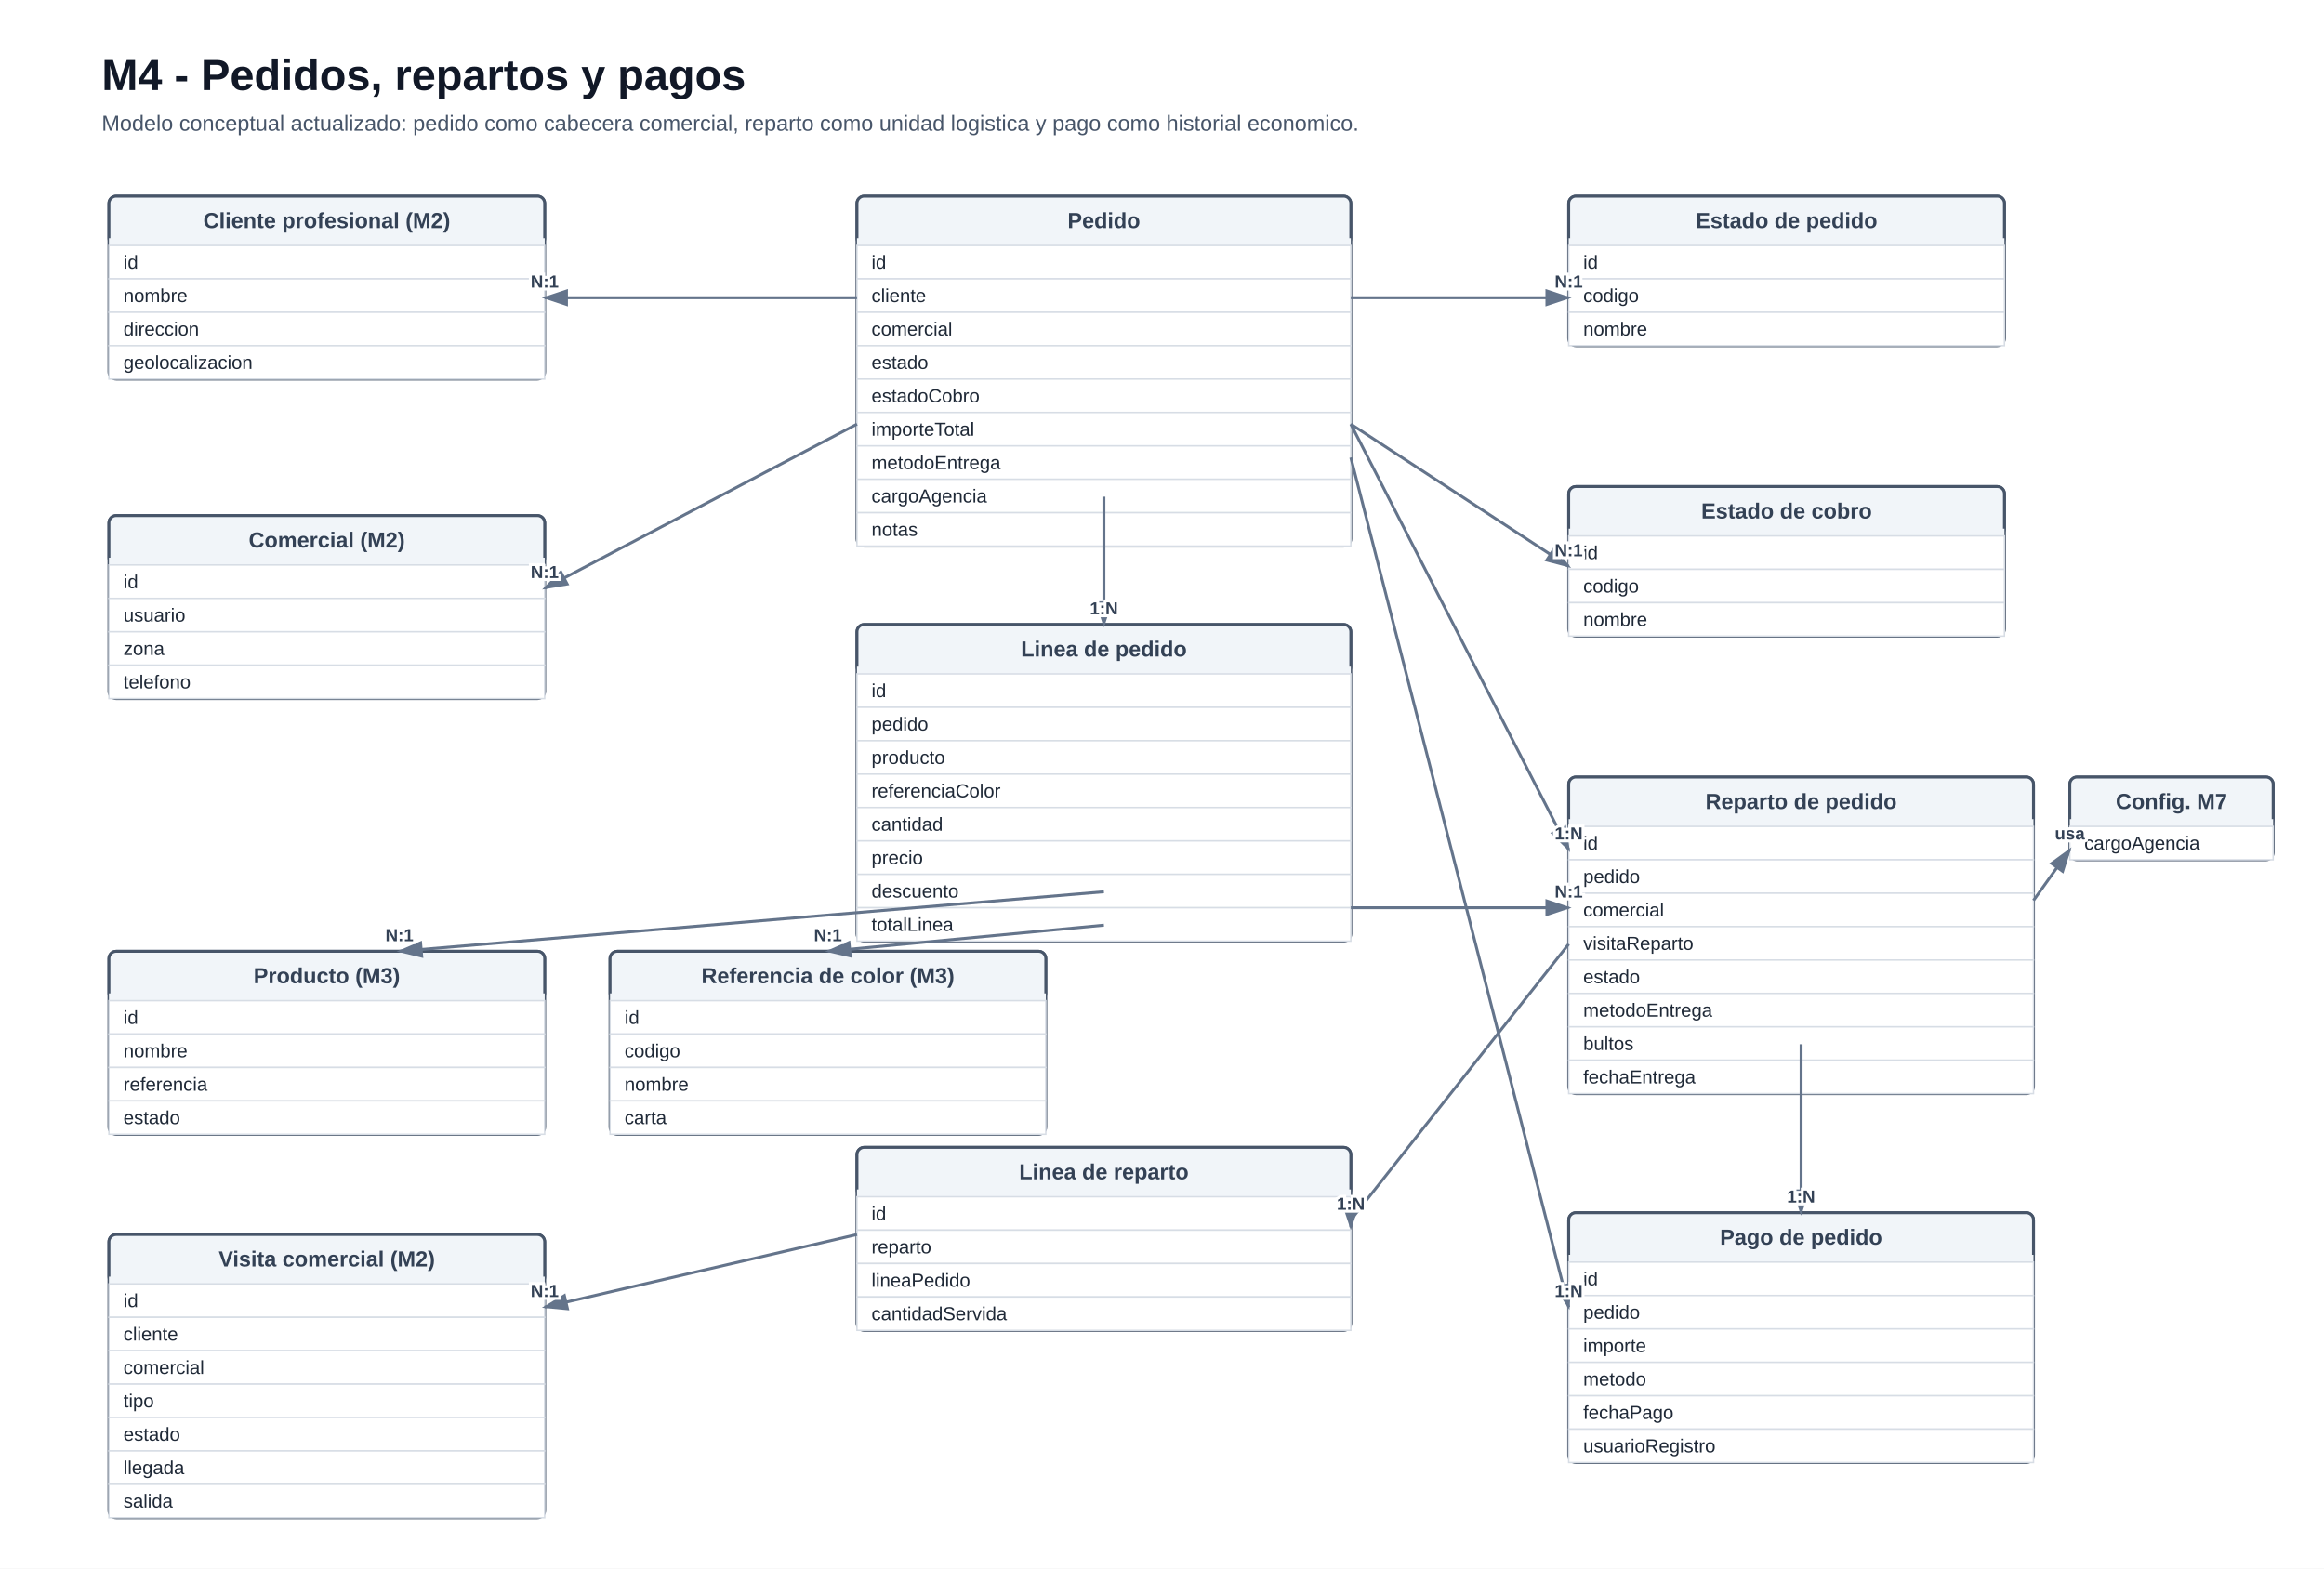
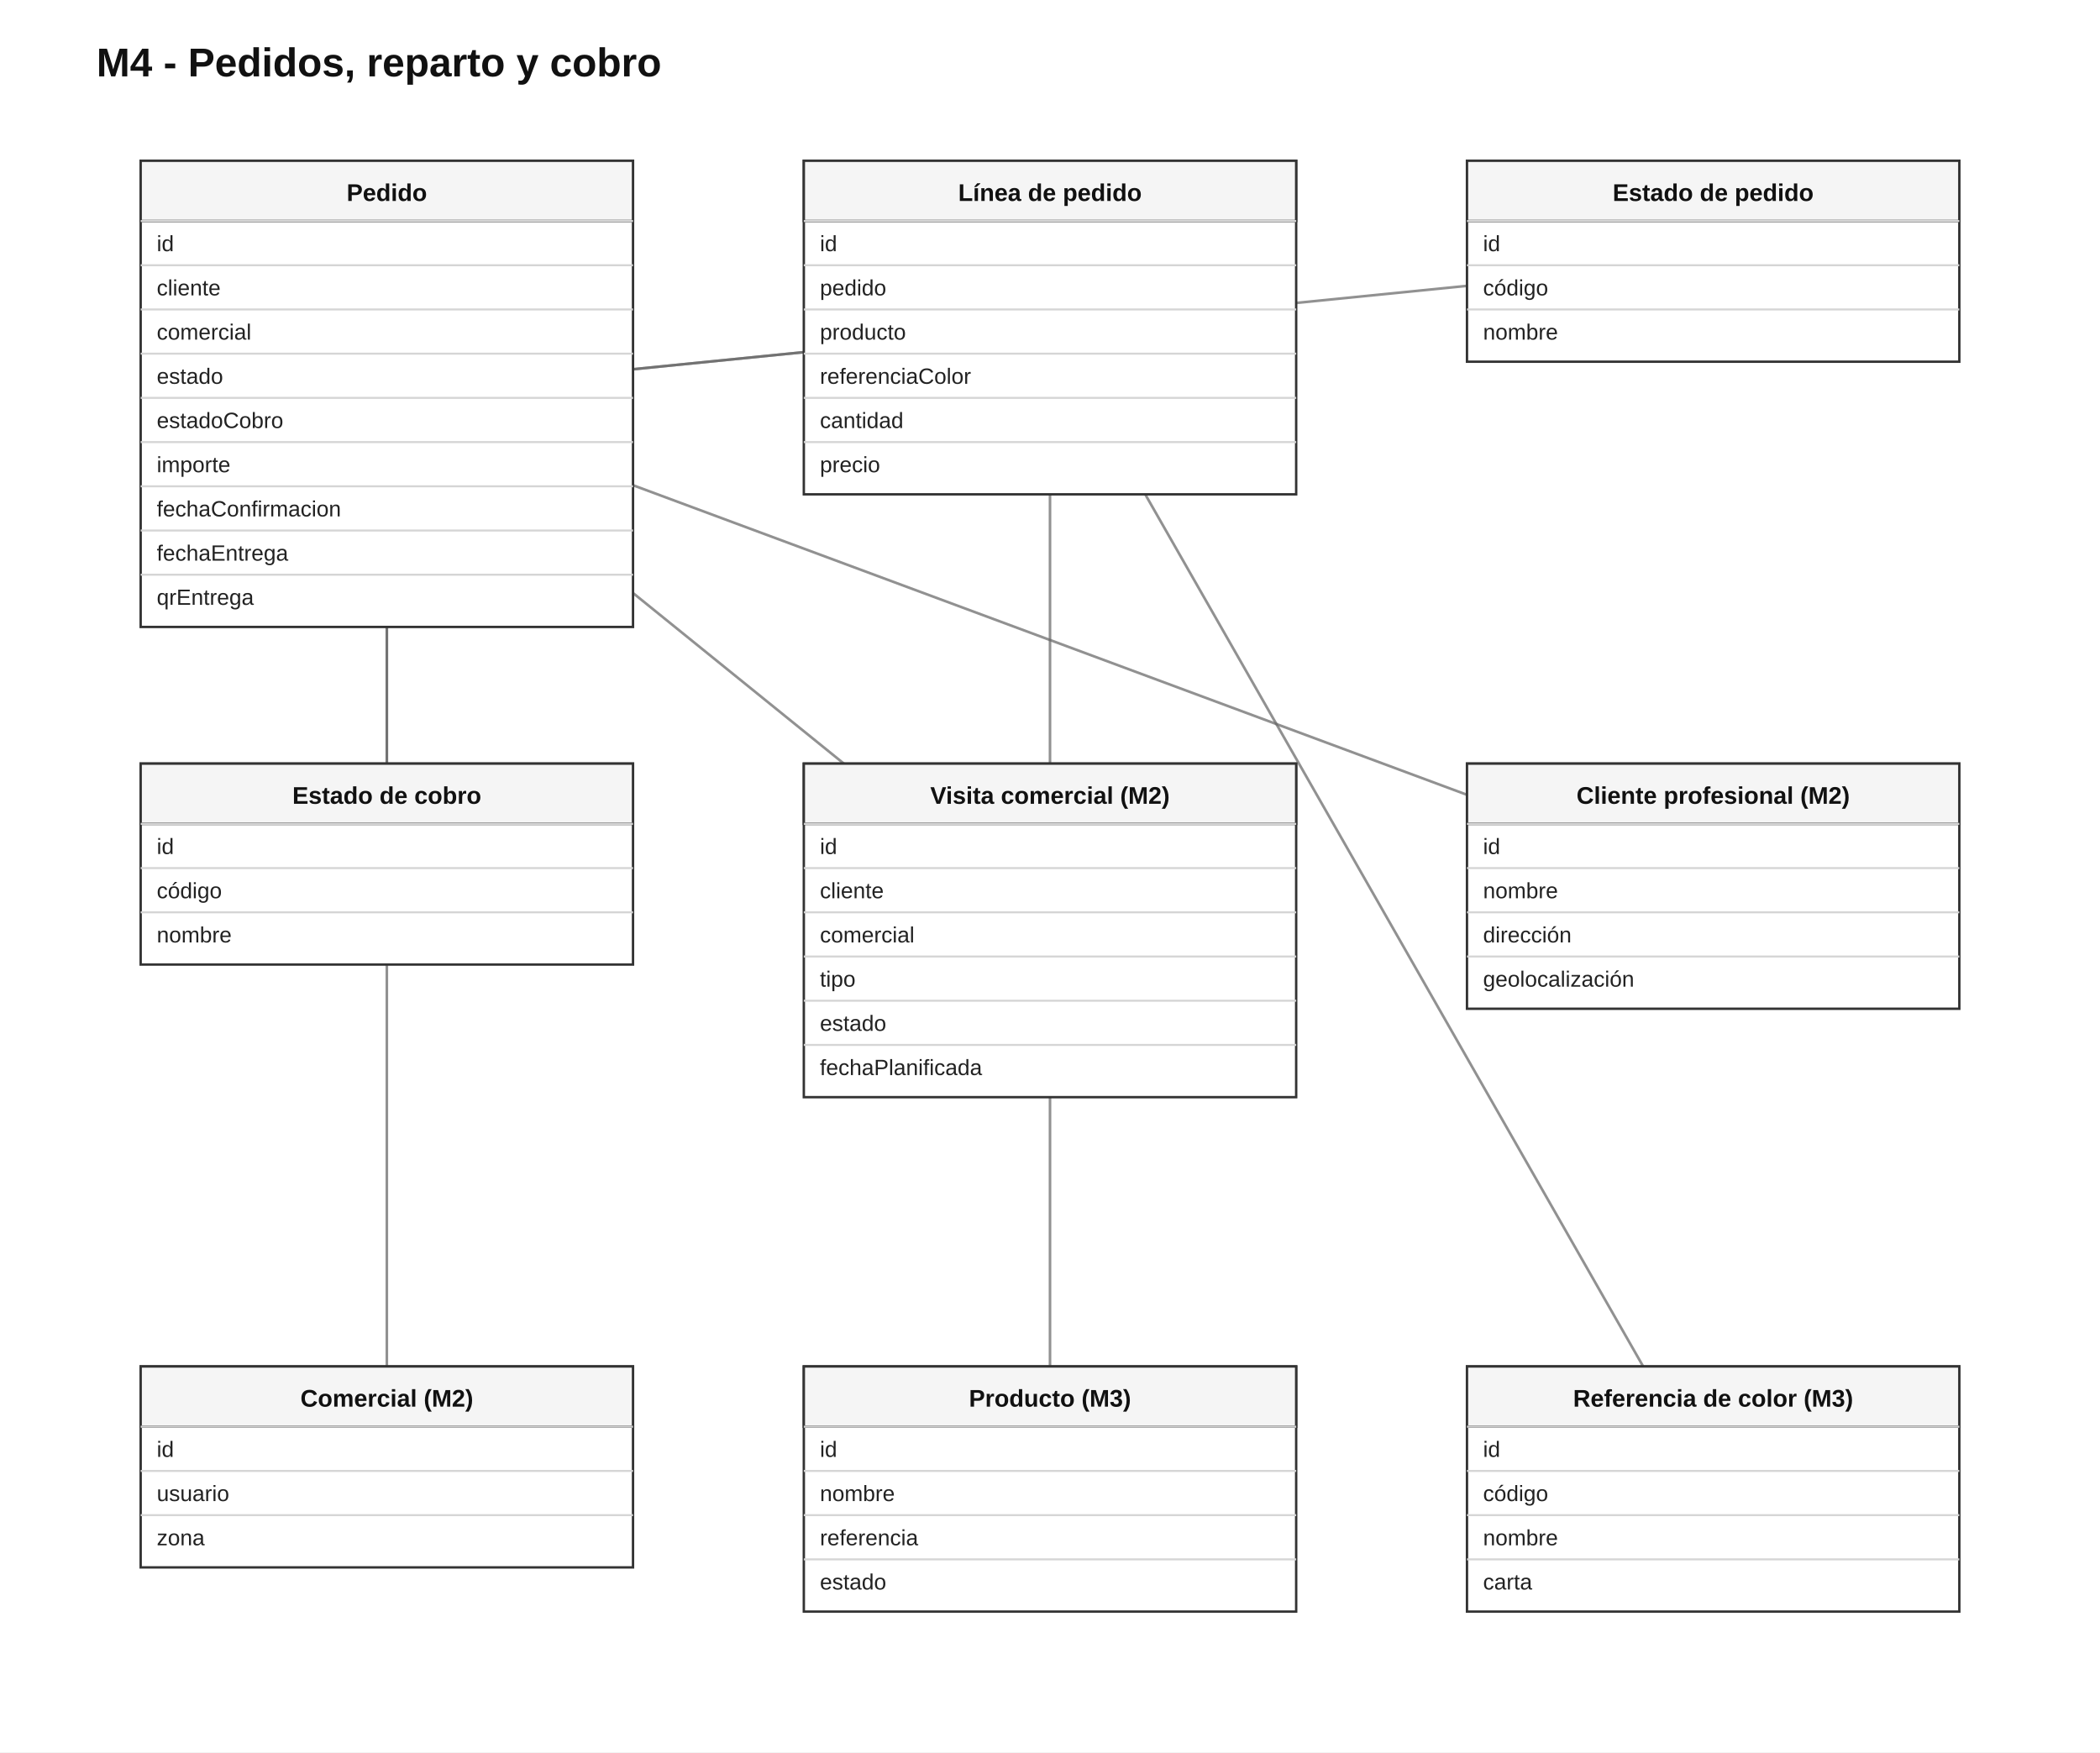
- <svg xmlns="http://www.w3.org/2000/svg" width="1600" height="1080" viewBox="0 0 1600 1080">
-   <style>.h1{font:700 30px Arial,sans-serif;fill:#111827}.subtitle{font:400 15px Arial,sans-serif;fill:#475569}.title{font:700 15px Arial,sans-serif}.row{font:400 13px Arial,sans-serif;fill:#1f2937}.rel{font:700 12px Arial,sans-serif;fill:#334155;paint-order:stroke;stroke:#fff;stroke-width:4px}.uc{font:700 15px Arial,sans-serif;fill:#111827}.actor{font:700 17px Arial,sans-serif;fill:#111827}</style>
+ <svg xmlns="http://www.w3.org/2000/svg" width="1045" height="872" viewBox="0 0 1045 872">
  <defs>
-     <marker id="arrow" markerWidth="10" markerHeight="10" refX="8" refY="3" orient="auto" markerUnits="strokeWidth">
-       <path d="M0,0 L0,6 L9,3 z" fill="#64748b" />
+     <marker id="arrow" viewBox="0 0 10 10" refX="9" refY="5" markerWidth="6" markerHeight="6" orient="auto-start-reverse">
+       <path d="M 0 0 L 10 5 L 0 10 z" fill="#666" />
    </marker>
  </defs>
-   <rect width="1600" height="1080" fill="#fff" />
-   <text x="70" y="62" class="h1">M4 - Pedidos, repartos y pagos</text>
-   <text x="70" y="90" class="subtitle">Modelo conceptual actualizado: pedido como cabecera comercial, reparto como unidad logistica y pago como historial economico.</text>
+   <rect width="1045" height="872" fill="#ffffff" />
+   <text x="48" y="38" font-family="Arial, sans-serif" font-size="20" fill="#111" font-weight="700">M4 - Pedidos, reparto y cobro</text>
+   <line x1="192.5" y1="196" x2="852.5" y2="441" stroke="#666" stroke-width="1.3" marker-end="url(#arrow)" opacity="0.72" />
+   <line x1="192.5" y1="196" x2="192.5" y2="730" stroke="#666" stroke-width="1.3" marker-end="url(#arrow)" opacity="0.72" />
+   <line x1="192.5" y1="196" x2="852.5" y2="130" stroke="#666" stroke-width="1.3" marker-end="url(#arrow)" opacity="0.72" />
+   <line x1="192.5" y1="196" x2="192.5" y2="430" stroke="#666" stroke-width="1.3" marker-end="url(#arrow)" opacity="0.72" />
+   <line x1="192.5" y1="196" x2="522.5" y2="463" stroke="#666" stroke-width="1.3" marker-end="url(#arrow)" opacity="0.72" />
+   <line x1="522.5" y1="163" x2="192.5" y2="196" stroke="#666" stroke-width="1.3" marker-end="url(#arrow)" opacity="0.72" />
+   <line x1="522.5" y1="163" x2="522.5" y2="741" stroke="#666" stroke-width="1.3" marker-end="url(#arrow)" opacity="0.72" />
+   <line x1="522.5" y1="163" x2="852.5" y2="741" stroke="#666" stroke-width="1.3" marker-end="url(#arrow)" opacity="0.72" />
  <g>
-     <rect x="590" y="135" width="340" height="241" rx="5" fill="#fff" stroke="#475569" stroke-width="2" />
-     <rect x="590" y="135" width="340" height="34" rx="5" fill="#f1f5f9" stroke="#475569" stroke-width="2" />
-     <rect x="590" y="164" width="340" height="5" fill="#f1f5f9" />
-     <text x="760" y="157" class="title" fill="#334155" text-anchor="middle">Pedido</text>
-     <rect x="590" y="169" width="340" height="23" fill="#fff" stroke="#d7dde5" stroke-width="1" />
-     <text x="600" y="185" class="row">id</text>
-     <rect x="590" y="192" width="340" height="23" fill="#fff" stroke="#d7dde5" stroke-width="1" />
-     <text x="600" y="208" class="row">cliente</text>
-     <rect x="590" y="215" width="340" height="23" fill="#fff" stroke="#d7dde5" stroke-width="1" />
-     <text x="600" y="231" class="row">comercial</text>
-     <rect x="590" y="238" width="340" height="23" fill="#fff" stroke="#d7dde5" stroke-width="1" />
-     <text x="600" y="254" class="row">estado</text>
-     <rect x="590" y="261" width="340" height="23" fill="#fff" stroke="#d7dde5" stroke-width="1" />
-     <text x="600" y="277" class="row">estadoCobro</text>
-     <rect x="590" y="284" width="340" height="23" fill="#fff" stroke="#d7dde5" stroke-width="1" />
-     <text x="600" y="300" class="row">importeTotal</text>
-     <rect x="590" y="307" width="340" height="23" fill="#fff" stroke="#d7dde5" stroke-width="1" />
-     <text x="600" y="323" class="row">metodoEntrega</text>
-     <rect x="590" y="330" width="340" height="23" fill="#fff" stroke="#d7dde5" stroke-width="1" />
-     <text x="600" y="346" class="row">cargoAgencia</text>
-     <rect x="590" y="353" width="340" height="23" fill="#fff" stroke="#d7dde5" stroke-width="1" />
-     <text x="600" y="369" class="row">notas</text>
+     <rect x="70" y="80" width="245" height="232" fill="#ffffff" stroke="#333333" stroke-width="1.2" />
+     <rect x="70" y="80" width="245" height="30" fill="#f5f5f5" stroke="#333333" stroke-width="1.2" />
+     <text x="192.5" y="100" font-family="Arial, sans-serif" font-size="12" fill="#111" font-weight="700" text-anchor="middle">Pedido</text>
+     <line x1="70" y1="110" x2="315" y2="110" stroke="#d5d5d5" stroke-width="1" />
+     <text x="78" y="125" font-family="Arial, sans-serif" font-size="11" fill="#222">id</text>
+     <line x1="70" y1="132" x2="315" y2="132" stroke="#d5d5d5" stroke-width="1" />
+     <text x="78" y="147" font-family="Arial, sans-serif" font-size="11" fill="#222">cliente</text>
+     <line x1="70" y1="154" x2="315" y2="154" stroke="#d5d5d5" stroke-width="1" />
+     <text x="78" y="169" font-family="Arial, sans-serif" font-size="11" fill="#222">comercial</text>
+     <line x1="70" y1="176" x2="315" y2="176" stroke="#d5d5d5" stroke-width="1" />
+     <text x="78" y="191" font-family="Arial, sans-serif" font-size="11" fill="#222">estado</text>
+     <line x1="70" y1="198" x2="315" y2="198" stroke="#d5d5d5" stroke-width="1" />
+     <text x="78" y="213" font-family="Arial, sans-serif" font-size="11" fill="#222">estadoCobro</text>
+     <line x1="70" y1="220" x2="315" y2="220" stroke="#d5d5d5" stroke-width="1" />
+     <text x="78" y="235" font-family="Arial, sans-serif" font-size="11" fill="#222">importe</text>
+     <line x1="70" y1="242" x2="315" y2="242" stroke="#d5d5d5" stroke-width="1" />
+     <text x="78" y="257" font-family="Arial, sans-serif" font-size="11" fill="#222">fechaConfirmacion</text>
+     <line x1="70" y1="264" x2="315" y2="264" stroke="#d5d5d5" stroke-width="1" />
+     <text x="78" y="279" font-family="Arial, sans-serif" font-size="11" fill="#222">fechaEntrega</text>
+     <line x1="70" y1="286" x2="315" y2="286" stroke="#d5d5d5" stroke-width="1" />
+     <text x="78" y="301" font-family="Arial, sans-serif" font-size="11" fill="#222">qrEntrega</text>
  </g>
  <g>
-     <rect x="75" y="135" width="300" height="126" rx="5" fill="#fff" stroke="#475569" stroke-width="2" />
-     <rect x="75" y="135" width="300" height="34" rx="5" fill="#f1f5f9" stroke="#475569" stroke-width="2" />
-     <rect x="75" y="164" width="300" height="5" fill="#f1f5f9" />
-     <text x="225" y="157" class="title" fill="#334155" text-anchor="middle">Cliente profesional (M2)</text>
-     <rect x="75" y="169" width="300" height="23" fill="#fff" stroke="#d7dde5" stroke-width="1" />
-     <text x="85" y="185" class="row">id</text>
-     <rect x="75" y="192" width="300" height="23" fill="#fff" stroke="#d7dde5" stroke-width="1" />
-     <text x="85" y="208" class="row">nombre</text>
-     <rect x="75" y="215" width="300" height="23" fill="#fff" stroke="#d7dde5" stroke-width="1" />
-     <text x="85" y="231" class="row">direccion</text>
-     <rect x="75" y="238" width="300" height="23" fill="#fff" stroke="#d7dde5" stroke-width="1" />
-     <text x="85" y="254" class="row">geolocalizacion</text>
+     <rect x="400" y="80" width="245" height="166" fill="#ffffff" stroke="#333333" stroke-width="1.2" />
+     <rect x="400" y="80" width="245" height="30" fill="#f5f5f5" stroke="#333333" stroke-width="1.2" />
+     <text x="522.5" y="100" font-family="Arial, sans-serif" font-size="12" fill="#111" font-weight="700" text-anchor="middle">Línea de pedido</text>
+     <line x1="400" y1="110" x2="645" y2="110" stroke="#d5d5d5" stroke-width="1" />
+     <text x="408" y="125" font-family="Arial, sans-serif" font-size="11" fill="#222">id</text>
+     <line x1="400" y1="132" x2="645" y2="132" stroke="#d5d5d5" stroke-width="1" />
+     <text x="408" y="147" font-family="Arial, sans-serif" font-size="11" fill="#222">pedido</text>
+     <line x1="400" y1="154" x2="645" y2="154" stroke="#d5d5d5" stroke-width="1" />
+     <text x="408" y="169" font-family="Arial, sans-serif" font-size="11" fill="#222">producto</text>
+     <line x1="400" y1="176" x2="645" y2="176" stroke="#d5d5d5" stroke-width="1" />
+     <text x="408" y="191" font-family="Arial, sans-serif" font-size="11" fill="#222">referenciaColor</text>
+     <line x1="400" y1="198" x2="645" y2="198" stroke="#d5d5d5" stroke-width="1" />
+     <text x="408" y="213" font-family="Arial, sans-serif" font-size="11" fill="#222">cantidad</text>
+     <line x1="400" y1="220" x2="645" y2="220" stroke="#d5d5d5" stroke-width="1" />
+     <text x="408" y="235" font-family="Arial, sans-serif" font-size="11" fill="#222">precio</text>
  </g>
  <g>
-     <rect x="75" y="355" width="300" height="126" rx="5" fill="#fff" stroke="#475569" stroke-width="2" />
-     <rect x="75" y="355" width="300" height="34" rx="5" fill="#f1f5f9" stroke="#475569" stroke-width="2" />
-     <rect x="75" y="384" width="300" height="5" fill="#f1f5f9" />
-     <text x="225" y="377" class="title" fill="#334155" text-anchor="middle">Comercial (M2)</text>
-     <rect x="75" y="389" width="300" height="23" fill="#fff" stroke="#d7dde5" stroke-width="1" />
-     <text x="85" y="405" class="row">id</text>
-     <rect x="75" y="412" width="300" height="23" fill="#fff" stroke="#d7dde5" stroke-width="1" />
-     <text x="85" y="428" class="row">usuario</text>
-     <rect x="75" y="435" width="300" height="23" fill="#fff" stroke="#d7dde5" stroke-width="1" />
-     <text x="85" y="451" class="row">zona</text>
-     <rect x="75" y="458" width="300" height="23" fill="#fff" stroke="#d7dde5" stroke-width="1" />
-     <text x="85" y="474" class="row">telefono</text>
+     <rect x="730" y="80" width="245" height="100" fill="#ffffff" stroke="#333333" stroke-width="1.2" />
+     <rect x="730" y="80" width="245" height="30" fill="#f5f5f5" stroke="#333333" stroke-width="1.2" />
+     <text x="852.5" y="100" font-family="Arial, sans-serif" font-size="12" fill="#111" font-weight="700" text-anchor="middle">Estado de pedido</text>
+     <line x1="730" y1="110" x2="975" y2="110" stroke="#d5d5d5" stroke-width="1" />
+     <text x="738" y="125" font-family="Arial, sans-serif" font-size="11" fill="#222">id</text>
+     <line x1="730" y1="132" x2="975" y2="132" stroke="#d5d5d5" stroke-width="1" />
+     <text x="738" y="147" font-family="Arial, sans-serif" font-size="11" fill="#222">código</text>
+     <line x1="730" y1="154" x2="975" y2="154" stroke="#d5d5d5" stroke-width="1" />
+     <text x="738" y="169" font-family="Arial, sans-serif" font-size="11" fill="#222">nombre</text>
  </g>
  <g>
-     <rect x="1080" y="135" width="300" height="103" rx="5" fill="#fff" stroke="#475569" stroke-width="2" />
-     <rect x="1080" y="135" width="300" height="34" rx="5" fill="#f1f5f9" stroke="#475569" stroke-width="2" />
-     <rect x="1080" y="164" width="300" height="5" fill="#f1f5f9" />
-     <text x="1230" y="157" class="title" fill="#334155" text-anchor="middle">Estado de pedido</text>
-     <rect x="1080" y="169" width="300" height="23" fill="#fff" stroke="#d7dde5" stroke-width="1" />
-     <text x="1090" y="185" class="row">id</text>
-     <rect x="1080" y="192" width="300" height="23" fill="#fff" stroke="#d7dde5" stroke-width="1" />
-     <text x="1090" y="208" class="row">codigo</text>
-     <rect x="1080" y="215" width="300" height="23" fill="#fff" stroke="#d7dde5" stroke-width="1" />
-     <text x="1090" y="231" class="row">nombre</text>
+     <rect x="70" y="380" width="245" height="100" fill="#ffffff" stroke="#333333" stroke-width="1.2" />
+     <rect x="70" y="380" width="245" height="30" fill="#f5f5f5" stroke="#333333" stroke-width="1.2" />
+     <text x="192.5" y="400" font-family="Arial, sans-serif" font-size="12" fill="#111" font-weight="700" text-anchor="middle">Estado de cobro</text>
+     <line x1="70" y1="410" x2="315" y2="410" stroke="#d5d5d5" stroke-width="1" />
+     <text x="78" y="425" font-family="Arial, sans-serif" font-size="11" fill="#222">id</text>
+     <line x1="70" y1="432" x2="315" y2="432" stroke="#d5d5d5" stroke-width="1" />
+     <text x="78" y="447" font-family="Arial, sans-serif" font-size="11" fill="#222">código</text>
+     <line x1="70" y1="454" x2="315" y2="454" stroke="#d5d5d5" stroke-width="1" />
+     <text x="78" y="469" font-family="Arial, sans-serif" font-size="11" fill="#222">nombre</text>
  </g>
  <g>
-     <rect x="1080" y="335" width="300" height="103" rx="5" fill="#fff" stroke="#475569" stroke-width="2" />
-     <rect x="1080" y="335" width="300" height="34" rx="5" fill="#f1f5f9" stroke="#475569" stroke-width="2" />
-     <rect x="1080" y="364" width="300" height="5" fill="#f1f5f9" />
-     <text x="1230" y="357" class="title" fill="#334155" text-anchor="middle">Estado de cobro</text>
-     <rect x="1080" y="369" width="300" height="23" fill="#fff" stroke="#d7dde5" stroke-width="1" />
-     <text x="1090" y="385" class="row">id</text>
-     <rect x="1080" y="392" width="300" height="23" fill="#fff" stroke="#d7dde5" stroke-width="1" />
-     <text x="1090" y="408" class="row">codigo</text>
-     <rect x="1080" y="415" width="300" height="23" fill="#fff" stroke="#d7dde5" stroke-width="1" />
-     <text x="1090" y="431" class="row">nombre</text>
+     <rect x="400" y="380" width="245" height="166" fill="#ffffff" stroke="#333333" stroke-width="1.2" />
+     <rect x="400" y="380" width="245" height="30" fill="#f5f5f5" stroke="#333333" stroke-width="1.2" />
+     <text x="522.5" y="400" font-family="Arial, sans-serif" font-size="12" fill="#111" font-weight="700" text-anchor="middle">Visita comercial (M2)</text>
+     <line x1="400" y1="410" x2="645" y2="410" stroke="#d5d5d5" stroke-width="1" />
+     <text x="408" y="425" font-family="Arial, sans-serif" font-size="11" fill="#222">id</text>
+     <line x1="400" y1="432" x2="645" y2="432" stroke="#d5d5d5" stroke-width="1" />
+     <text x="408" y="447" font-family="Arial, sans-serif" font-size="11" fill="#222">cliente</text>
+     <line x1="400" y1="454" x2="645" y2="454" stroke="#d5d5d5" stroke-width="1" />
+     <text x="408" y="469" font-family="Arial, sans-serif" font-size="11" fill="#222">comercial</text>
+     <line x1="400" y1="476" x2="645" y2="476" stroke="#d5d5d5" stroke-width="1" />
+     <text x="408" y="491" font-family="Arial, sans-serif" font-size="11" fill="#222">tipo</text>
+     <line x1="400" y1="498" x2="645" y2="498" stroke="#d5d5d5" stroke-width="1" />
+     <text x="408" y="513" font-family="Arial, sans-serif" font-size="11" fill="#222">estado</text>
+     <line x1="400" y1="520" x2="645" y2="520" stroke="#d5d5d5" stroke-width="1" />
+     <text x="408" y="535" font-family="Arial, sans-serif" font-size="11" fill="#222">fechaPlanificada</text>
  </g>
  <g>
-     <rect x="590" y="430" width="340" height="218" rx="5" fill="#fff" stroke="#475569" stroke-width="2" />
-     <rect x="590" y="430" width="340" height="34" rx="5" fill="#f1f5f9" stroke="#475569" stroke-width="2" />
-     <rect x="590" y="459" width="340" height="5" fill="#f1f5f9" />
-     <text x="760" y="452" class="title" fill="#334155" text-anchor="middle">Linea de pedido</text>
-     <rect x="590" y="464" width="340" height="23" fill="#fff" stroke="#d7dde5" stroke-width="1" />
-     <text x="600" y="480" class="row">id</text>
-     <rect x="590" y="487" width="340" height="23" fill="#fff" stroke="#d7dde5" stroke-width="1" />
-     <text x="600" y="503" class="row">pedido</text>
-     <rect x="590" y="510" width="340" height="23" fill="#fff" stroke="#d7dde5" stroke-width="1" />
-     <text x="600" y="526" class="row">producto</text>
-     <rect x="590" y="533" width="340" height="23" fill="#fff" stroke="#d7dde5" stroke-width="1" />
-     <text x="600" y="549" class="row">referenciaColor</text>
-     <rect x="590" y="556" width="340" height="23" fill="#fff" stroke="#d7dde5" stroke-width="1" />
-     <text x="600" y="572" class="row">cantidad</text>
-     <rect x="590" y="579" width="340" height="23" fill="#fff" stroke="#d7dde5" stroke-width="1" />
-     <text x="600" y="595" class="row">precio</text>
-     <rect x="590" y="602" width="340" height="23" fill="#fff" stroke="#d7dde5" stroke-width="1" />
-     <text x="600" y="618" class="row">descuento</text>
-     <rect x="590" y="625" width="340" height="23" fill="#fff" stroke="#d7dde5" stroke-width="1" />
-     <text x="600" y="641" class="row">totalLinea</text>
+     <rect x="730" y="380" width="245" height="122" fill="#ffffff" stroke="#333333" stroke-width="1.2" />
+     <rect x="730" y="380" width="245" height="30" fill="#f5f5f5" stroke="#333333" stroke-width="1.2" />
+     <text x="852.5" y="400" font-family="Arial, sans-serif" font-size="12" fill="#111" font-weight="700" text-anchor="middle">Cliente profesional (M2)</text>
+     <line x1="730" y1="410" x2="975" y2="410" stroke="#d5d5d5" stroke-width="1" />
+     <text x="738" y="425" font-family="Arial, sans-serif" font-size="11" fill="#222">id</text>
+     <line x1="730" y1="432" x2="975" y2="432" stroke="#d5d5d5" stroke-width="1" />
+     <text x="738" y="447" font-family="Arial, sans-serif" font-size="11" fill="#222">nombre</text>
+     <line x1="730" y1="454" x2="975" y2="454" stroke="#d5d5d5" stroke-width="1" />
+     <text x="738" y="469" font-family="Arial, sans-serif" font-size="11" fill="#222">dirección</text>
+     <line x1="730" y1="476" x2="975" y2="476" stroke="#d5d5d5" stroke-width="1" />
+     <text x="738" y="491" font-family="Arial, sans-serif" font-size="11" fill="#222">geolocalización</text>
  </g>
  <g>
-     <rect x="75" y="655" width="300" height="126" rx="5" fill="#fff" stroke="#475569" stroke-width="2" />
-     <rect x="75" y="655" width="300" height="34" rx="5" fill="#f1f5f9" stroke="#475569" stroke-width="2" />
-     <rect x="75" y="684" width="300" height="5" fill="#f1f5f9" />
-     <text x="225" y="677" class="title" fill="#334155" text-anchor="middle">Producto (M3)</text>
-     <rect x="75" y="689" width="300" height="23" fill="#fff" stroke="#d7dde5" stroke-width="1" />
-     <text x="85" y="705" class="row">id</text>
-     <rect x="75" y="712" width="300" height="23" fill="#fff" stroke="#d7dde5" stroke-width="1" />
-     <text x="85" y="728" class="row">nombre</text>
-     <rect x="75" y="735" width="300" height="23" fill="#fff" stroke="#d7dde5" stroke-width="1" />
-     <text x="85" y="751" class="row">referencia</text>
-     <rect x="75" y="758" width="300" height="23" fill="#fff" stroke="#d7dde5" stroke-width="1" />
-     <text x="85" y="774" class="row">estado</text>
+     <rect x="70" y="680" width="245" height="100" fill="#ffffff" stroke="#333333" stroke-width="1.2" />
+     <rect x="70" y="680" width="245" height="30" fill="#f5f5f5" stroke="#333333" stroke-width="1.2" />
+     <text x="192.5" y="700" font-family="Arial, sans-serif" font-size="12" fill="#111" font-weight="700" text-anchor="middle">Comercial (M2)</text>
+     <line x1="70" y1="710" x2="315" y2="710" stroke="#d5d5d5" stroke-width="1" />
+     <text x="78" y="725" font-family="Arial, sans-serif" font-size="11" fill="#222">id</text>
+     <line x1="70" y1="732" x2="315" y2="732" stroke="#d5d5d5" stroke-width="1" />
+     <text x="78" y="747" font-family="Arial, sans-serif" font-size="11" fill="#222">usuario</text>
+     <line x1="70" y1="754" x2="315" y2="754" stroke="#d5d5d5" stroke-width="1" />
+     <text x="78" y="769" font-family="Arial, sans-serif" font-size="11" fill="#222">zona</text>
  </g>
  <g>
-     <rect x="420" y="655" width="300" height="126" rx="5" fill="#fff" stroke="#475569" stroke-width="2" />
-     <rect x="420" y="655" width="300" height="34" rx="5" fill="#f1f5f9" stroke="#475569" stroke-width="2" />
-     <rect x="420" y="684" width="300" height="5" fill="#f1f5f9" />
-     <text x="570" y="677" class="title" fill="#334155" text-anchor="middle">Referencia de color (M3)</text>
-     <rect x="420" y="689" width="300" height="23" fill="#fff" stroke="#d7dde5" stroke-width="1" />
-     <text x="430" y="705" class="row">id</text>
-     <rect x="420" y="712" width="300" height="23" fill="#fff" stroke="#d7dde5" stroke-width="1" />
-     <text x="430" y="728" class="row">codigo</text>
-     <rect x="420" y="735" width="300" height="23" fill="#fff" stroke="#d7dde5" stroke-width="1" />
-     <text x="430" y="751" class="row">nombre</text>
-     <rect x="420" y="758" width="300" height="23" fill="#fff" stroke="#d7dde5" stroke-width="1" />
-     <text x="430" y="774" class="row">carta</text>
+     <rect x="400" y="680" width="245" height="122" fill="#ffffff" stroke="#333333" stroke-width="1.2" />
+     <rect x="400" y="680" width="245" height="30" fill="#f5f5f5" stroke="#333333" stroke-width="1.2" />
+     <text x="522.5" y="700" font-family="Arial, sans-serif" font-size="12" fill="#111" font-weight="700" text-anchor="middle">Producto (M3)</text>
+     <line x1="400" y1="710" x2="645" y2="710" stroke="#d5d5d5" stroke-width="1" />
+     <text x="408" y="725" font-family="Arial, sans-serif" font-size="11" fill="#222">id</text>
+     <line x1="400" y1="732" x2="645" y2="732" stroke="#d5d5d5" stroke-width="1" />
+     <text x="408" y="747" font-family="Arial, sans-serif" font-size="11" fill="#222">nombre</text>
+     <line x1="400" y1="754" x2="645" y2="754" stroke="#d5d5d5" stroke-width="1" />
+     <text x="408" y="769" font-family="Arial, sans-serif" font-size="11" fill="#222">referencia</text>
+     <line x1="400" y1="776" x2="645" y2="776" stroke="#d5d5d5" stroke-width="1" />
+     <text x="408" y="791" font-family="Arial, sans-serif" font-size="11" fill="#222">estado</text>
  </g>
  <g>
-     <rect x="1080" y="535" width="320" height="218" rx="5" fill="#fff" stroke="#475569" stroke-width="2" />
-     <rect x="1080" y="535" width="320" height="34" rx="5" fill="#f1f5f9" stroke="#475569" stroke-width="2" />
-     <rect x="1080" y="564" width="320" height="5" fill="#f1f5f9" />
-     <text x="1240" y="557" class="title" fill="#334155" text-anchor="middle">Reparto de pedido</text>
-     <rect x="1080" y="569" width="320" height="23" fill="#fff" stroke="#d7dde5" stroke-width="1" />
-     <text x="1090" y="585" class="row">id</text>
-     <rect x="1080" y="592" width="320" height="23" fill="#fff" stroke="#d7dde5" stroke-width="1" />
-     <text x="1090" y="608" class="row">pedido</text>
-     <rect x="1080" y="615" width="320" height="23" fill="#fff" stroke="#d7dde5" stroke-width="1" />
-     <text x="1090" y="631" class="row">comercial</text>
-     <rect x="1080" y="638" width="320" height="23" fill="#fff" stroke="#d7dde5" stroke-width="1" />
-     <text x="1090" y="654" class="row">visitaReparto</text>
-     <rect x="1080" y="661" width="320" height="23" fill="#fff" stroke="#d7dde5" stroke-width="1" />
-     <text x="1090" y="677" class="row">estado</text>
-     <rect x="1080" y="684" width="320" height="23" fill="#fff" stroke="#d7dde5" stroke-width="1" />
-     <text x="1090" y="700" class="row">metodoEntrega</text>
-     <rect x="1080" y="707" width="320" height="23" fill="#fff" stroke="#d7dde5" stroke-width="1" />
-     <text x="1090" y="723" class="row">bultos</text>
-     <rect x="1080" y="730" width="320" height="23" fill="#fff" stroke="#d7dde5" stroke-width="1" />
-     <text x="1090" y="746" class="row">fechaEntrega</text>
+     <rect x="730" y="680" width="245" height="122" fill="#ffffff" stroke="#333333" stroke-width="1.2" />
+     <rect x="730" y="680" width="245" height="30" fill="#f5f5f5" stroke="#333333" stroke-width="1.2" />
+     <text x="852.5" y="700" font-family="Arial, sans-serif" font-size="12" fill="#111" font-weight="700" text-anchor="middle">Referencia de color (M3)</text>
+     <line x1="730" y1="710" x2="975" y2="710" stroke="#d5d5d5" stroke-width="1" />
+     <text x="738" y="725" font-family="Arial, sans-serif" font-size="11" fill="#222">id</text>
+     <line x1="730" y1="732" x2="975" y2="732" stroke="#d5d5d5" stroke-width="1" />
+     <text x="738" y="747" font-family="Arial, sans-serif" font-size="11" fill="#222">código</text>
+     <line x1="730" y1="754" x2="975" y2="754" stroke="#d5d5d5" stroke-width="1" />
+     <text x="738" y="769" font-family="Arial, sans-serif" font-size="11" fill="#222">nombre</text>
+     <line x1="730" y1="776" x2="975" y2="776" stroke="#d5d5d5" stroke-width="1" />
+     <text x="738" y="791" font-family="Arial, sans-serif" font-size="11" fill="#222">carta</text>
  </g>
-   <g>
-     <rect x="590" y="790" width="340" height="126" rx="5" fill="#fff" stroke="#475569" stroke-width="2" />
-     <rect x="590" y="790" width="340" height="34" rx="5" fill="#f1f5f9" stroke="#475569" stroke-width="2" />
-     <rect x="590" y="819" width="340" height="5" fill="#f1f5f9" />
-     <text x="760" y="812" class="title" fill="#334155" text-anchor="middle">Linea de reparto</text>
-     <rect x="590" y="824" width="340" height="23" fill="#fff" stroke="#d7dde5" stroke-width="1" />
-     <text x="600" y="840" class="row">id</text>
-     <rect x="590" y="847" width="340" height="23" fill="#fff" stroke="#d7dde5" stroke-width="1" />
-     <text x="600" y="863" class="row">reparto</text>
-     <rect x="590" y="870" width="340" height="23" fill="#fff" stroke="#d7dde5" stroke-width="1" />
-     <text x="600" y="886" class="row">lineaPedido</text>
-     <rect x="590" y="893" width="340" height="23" fill="#fff" stroke="#d7dde5" stroke-width="1" />
-     <text x="600" y="909" class="row">cantidadServida</text>
-   </g>
-   <g>
-     <rect x="1080" y="835" width="320" height="172" rx="5" fill="#fff" stroke="#475569" stroke-width="2" />
-     <rect x="1080" y="835" width="320" height="34" rx="5" fill="#f1f5f9" stroke="#475569" stroke-width="2" />
-     <rect x="1080" y="864" width="320" height="5" fill="#f1f5f9" />
-     <text x="1240" y="857" class="title" fill="#334155" text-anchor="middle">Pago de pedido</text>
-     <rect x="1080" y="869" width="320" height="23" fill="#fff" stroke="#d7dde5" stroke-width="1" />
-     <text x="1090" y="885" class="row">id</text>
-     <rect x="1080" y="892" width="320" height="23" fill="#fff" stroke="#d7dde5" stroke-width="1" />
-     <text x="1090" y="908" class="row">pedido</text>
-     <rect x="1080" y="915" width="320" height="23" fill="#fff" stroke="#d7dde5" stroke-width="1" />
-     <text x="1090" y="931" class="row">importe</text>
-     <rect x="1080" y="938" width="320" height="23" fill="#fff" stroke="#d7dde5" stroke-width="1" />
-     <text x="1090" y="954" class="row">metodo</text>
-     <rect x="1080" y="961" width="320" height="23" fill="#fff" stroke="#d7dde5" stroke-width="1" />
-     <text x="1090" y="977" class="row">fechaPago</text>
-     <rect x="1080" y="984" width="320" height="23" fill="#fff" stroke="#d7dde5" stroke-width="1" />
-     <text x="1090" y="1000" class="row">usuarioRegistro</text>
-   </g>
-   <g>
-     <rect x="75" y="850" width="300" height="195" rx="5" fill="#fff" stroke="#475569" stroke-width="2" />
-     <rect x="75" y="850" width="300" height="34" rx="5" fill="#f1f5f9" stroke="#475569" stroke-width="2" />
-     <rect x="75" y="879" width="300" height="5" fill="#f1f5f9" />
-     <text x="225" y="872" class="title" fill="#334155" text-anchor="middle">Visita comercial (M2)</text>
-     <rect x="75" y="884" width="300" height="23" fill="#fff" stroke="#d7dde5" stroke-width="1" />
-     <text x="85" y="900" class="row">id</text>
-     <rect x="75" y="907" width="300" height="23" fill="#fff" stroke="#d7dde5" stroke-width="1" />
-     <text x="85" y="923" class="row">cliente</text>
-     <rect x="75" y="930" width="300" height="23" fill="#fff" stroke="#d7dde5" stroke-width="1" />
-     <text x="85" y="946" class="row">comercial</text>
-     <rect x="75" y="953" width="300" height="23" fill="#fff" stroke="#d7dde5" stroke-width="1" />
-     <text x="85" y="969" class="row">tipo</text>
-     <rect x="75" y="976" width="300" height="23" fill="#fff" stroke="#d7dde5" stroke-width="1" />
-     <text x="85" y="992" class="row">estado</text>
-     <rect x="75" y="999" width="300" height="23" fill="#fff" stroke="#d7dde5" stroke-width="1" />
-     <text x="85" y="1015" class="row">llegada</text>
-     <rect x="75" y="1022" width="300" height="23" fill="#fff" stroke="#d7dde5" stroke-width="1" />
-     <text x="85" y="1038" class="row">salida</text>
-   </g>
-   <g>
-     <rect x="1425" y="535" width="140" height="57" rx="5" fill="#fff" stroke="#475569" stroke-width="2" />
-     <rect x="1425" y="535" width="140" height="34" rx="5" fill="#f1f5f9" stroke="#475569" stroke-width="2" />
-     <rect x="1425" y="564" width="140" height="5" fill="#f1f5f9" />
-     <text x="1495" y="557" class="title" fill="#334155" text-anchor="middle">Config. M7</text>
-     <rect x="1425" y="569" width="140" height="23" fill="#fff" stroke="#d7dde5" stroke-width="1" />
-     <text x="1435" y="585" class="row">cargoAgencia</text>
-   </g>
-   <path d="M 590 205 L 375 205" fill="none" stroke="#64748b" stroke-width="2" marker-end="url(#arrow)" />
-   <text x="375" y="198" class="rel" text-anchor="middle">N:1</text>
-   <path d="M 590 292 L 375 405" fill="none" stroke="#64748b" stroke-width="2" marker-end="url(#arrow)" />
-   <text x="375" y="398" class="rel" text-anchor="middle">N:1</text>
-   <path d="M 930 205 L 1080 205" fill="none" stroke="#64748b" stroke-width="2" marker-end="url(#arrow)" />
-   <text x="1080" y="198" class="rel" text-anchor="middle">N:1</text>
-   <path d="M 930 292 L 1080 390" fill="none" stroke="#64748b" stroke-width="2" marker-end="url(#arrow)" />
-   <text x="1080" y="383" class="rel" text-anchor="middle">N:1</text>
-   <path d="M 760 342 L 760 430" fill="none" stroke="#64748b" stroke-width="2" marker-end="url(#arrow)" />
-   <text x="760" y="423" class="rel" text-anchor="middle">1:N</text>
-   <path d="M 930 292 L 1080 585" fill="none" stroke="#64748b" stroke-width="2" marker-end="url(#arrow)" />
-   <text x="1080" y="578" class="rel" text-anchor="middle">1:N</text>
-   <path d="M 930 315 L 1080 900" fill="none" stroke="#64748b" stroke-width="2" marker-end="url(#arrow)" />
-   <text x="1080" y="893" class="rel" text-anchor="middle">1:N</text>
-   <path d="M 930 625 L 1080 625" fill="none" stroke="#64748b" stroke-width="2" marker-end="url(#arrow)" />
-   <text x="1080" y="618" class="rel" text-anchor="middle">N:1</text>
-   <path d="M 760 614 L 275 655" fill="none" stroke="#64748b" stroke-width="2" marker-end="url(#arrow)" />
-   <text x="275" y="648" class="rel" text-anchor="middle">N:1</text>
-   <path d="M 760 637 L 570 655" fill="none" stroke="#64748b" stroke-width="2" marker-end="url(#arrow)" />
-   <text x="570" y="648" class="rel" text-anchor="middle">N:1</text>
-   <path d="M 1240 719 L 1240 835" fill="none" stroke="#64748b" stroke-width="2" marker-end="url(#arrow)" />
-   <text x="1240" y="828" class="rel" text-anchor="middle">1:N</text>
-   <path d="M 1080 650 L 930 840 L 930 845" fill="none" stroke="#64748b" stroke-width="2" marker-end="url(#arrow)" />
-   <text x="930" y="833" class="rel" text-anchor="middle">1:N</text>
-   <path d="M 590 850 L 375 900" fill="none" stroke="#64748b" stroke-width="2" marker-end="url(#arrow)" />
-   <text x="375" y="893" class="rel" text-anchor="middle">N:1</text>
-   <path d="M 1400 620 L 1425 585" fill="none" stroke="#64748b" stroke-width="2" marker-end="url(#arrow)" />
-   <text x="1425" y="578" class="rel" text-anchor="middle">usa</text>
</svg>
